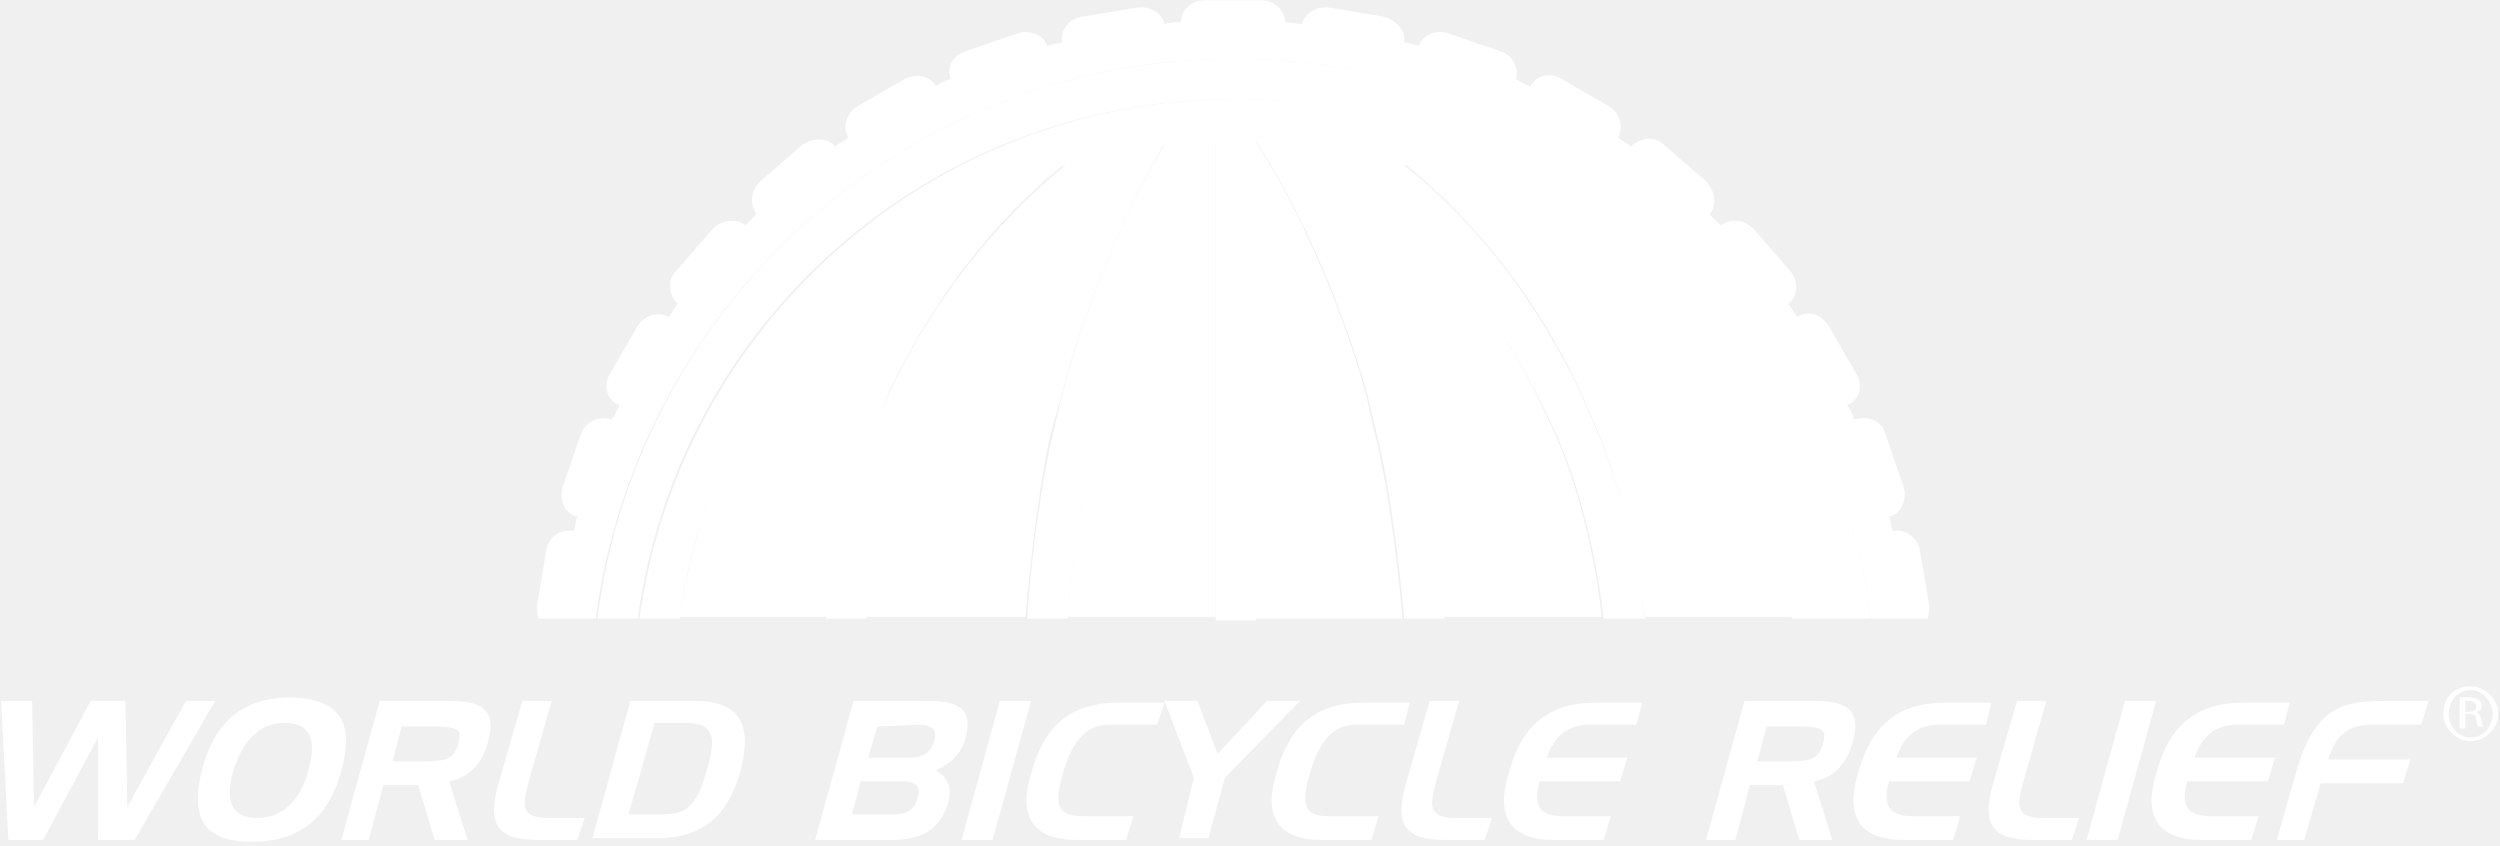
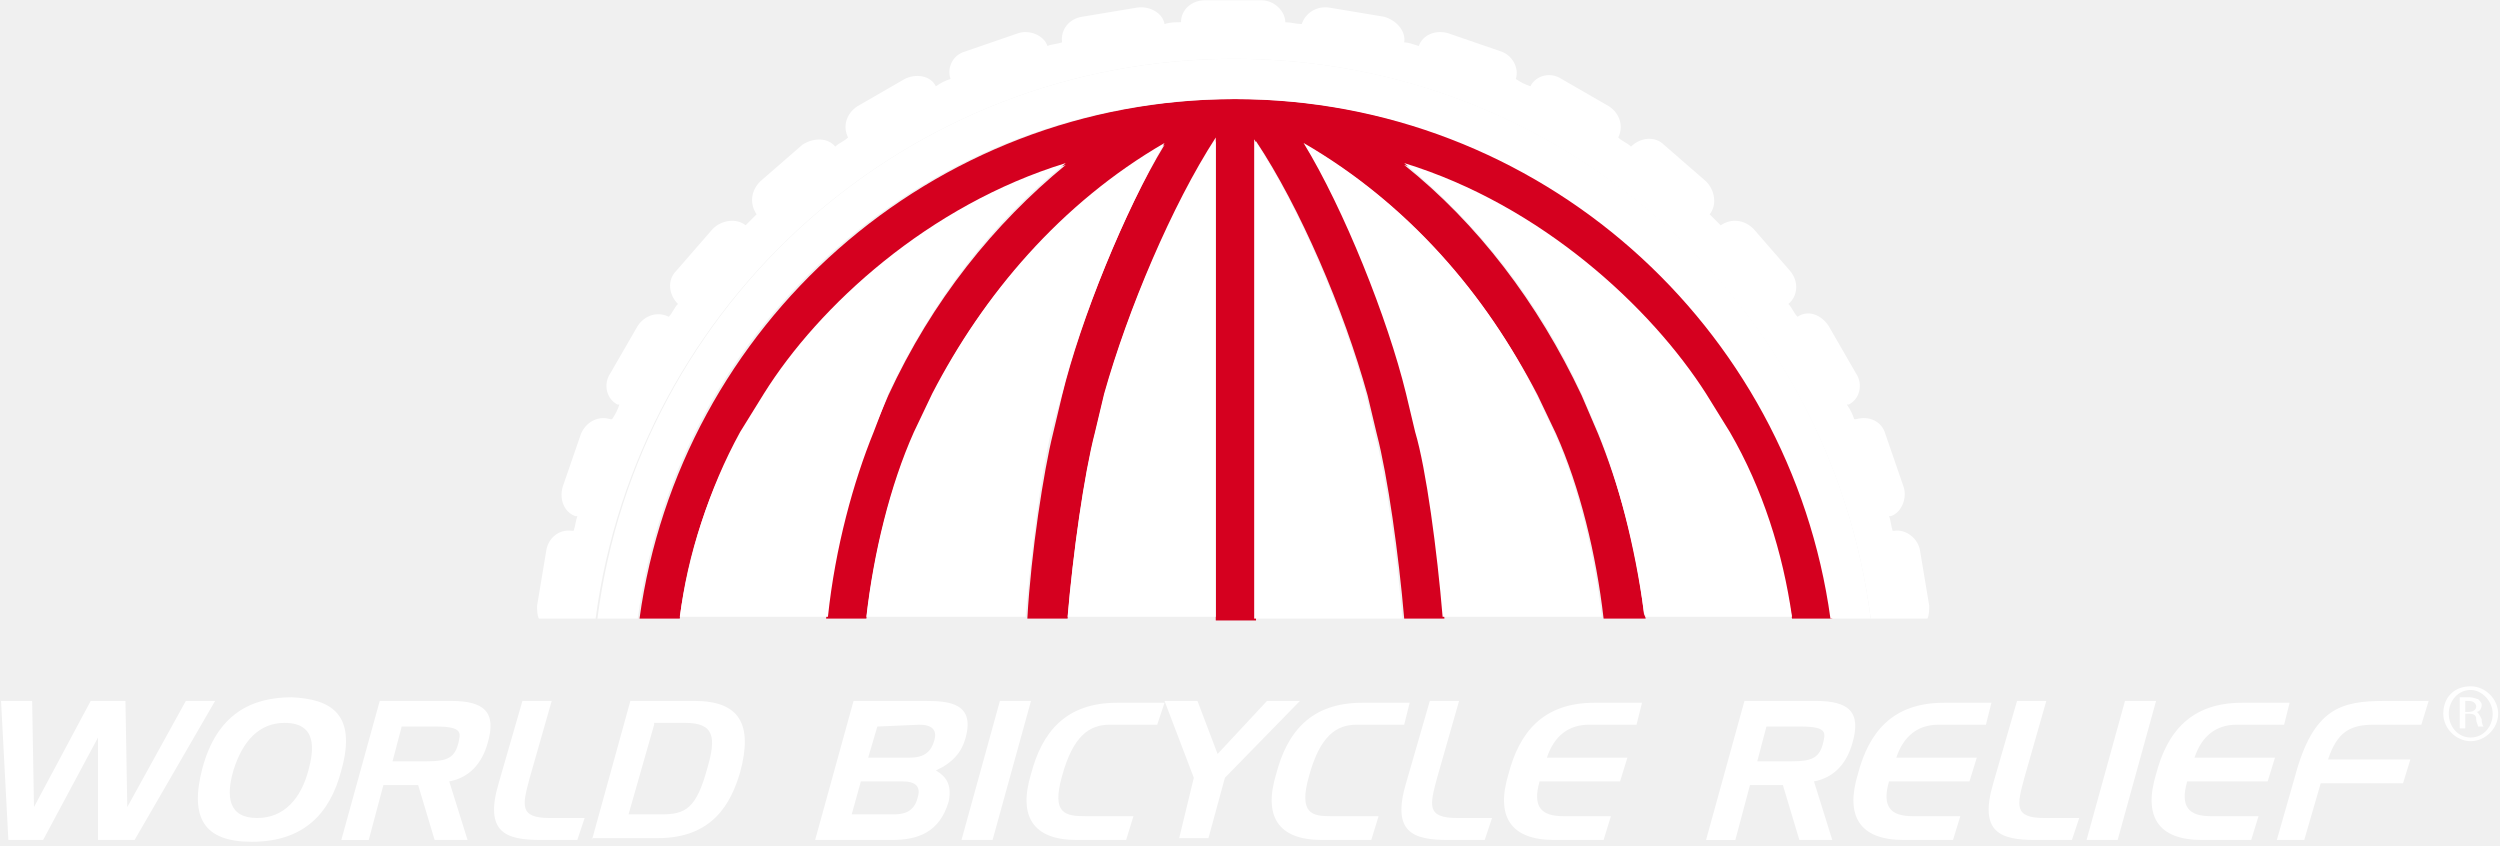
<svg xmlns="http://www.w3.org/2000/svg" width="399" height="135" viewBox="0 0 399 135">
-   <g transform="translate(-1 -2)" fill="#ffffff" fill-rule="evenodd">
+   <g transform="translate(-1 -2)" fill="#d5001f" fill-rule="evenodd">
    <path d="M119.124 71.24l3.796-6.13c8.759-13.723 26.277-30.074 48.175-36.789-11.387 9.343-21.314 21.606-28.321 36.788l-2.628 6.132c-3.212 8.175-6.131 18.686-7.3 29.489h6.424c1.168-10.22 3.796-21.022 7.591-29.49l2.92-6.13c7.883-15.767 20.438-30.365 37.08-40-6.423 10.51-13.43 28.029-16.35 40l-1.46 6.13c-1.46 5.84-3.504 18.979-4.087 29.49h6.423c.876-10.511 2.628-22.774 4.38-29.49l1.46-6.13c3.795-13.723 10.802-30.074 17.81-40.584v76.496h6.423V24.526c7.007 10.51 14.014 26.86 17.81 40.583l1.46 6.132c1.752 6.715 3.504 19.27 4.38 29.489h6.423c-.876-10.511-2.628-23.65-4.38-29.49l-1.46-6.13c-2.92-11.971-9.927-29.49-16.35-40 16.642 9.635 28.905 24.233 37.08 40l2.92 6.13c3.796 8.468 6.423 19.27 7.591 29.49h6.716c0-.292-.292-.584-.292-.876-1.168-10.51-4.088-20.73-7.3-28.613l-2.627-6.132c-7.008-14.89-16.643-27.445-28.322-36.788 21.898 6.715 39.417 22.774 48.176 36.788l3.795 6.132c4.964 9.051 8.175 19.27 9.927 29.489h6.424c-6.424-47.007-46.424-82.92-95.183-82.92-48.759 0-88.759 36.205-95.182 82.92h6.423c1.168-10.22 4.672-20.438 9.635-29.49z" />
    <path d="M197.956 11.387c52.263 0 95.183 39.124 101.606 89.343h9.051c.292-.584.292-1.46.292-2.044l-1.46-8.759c-.292-2.044-2.336-3.504-4.087-3.212h-.292c-.292-.876-.292-1.751-.584-2.335h.292c1.752-.584 2.627-2.92 2.044-4.672l-2.92-8.467c-.584-2.044-2.628-2.92-4.672-2.336h-.292c-.292-.876-.584-1.46-1.168-2.336h.292c1.752-.876 2.336-3.211 1.168-4.963l-4.38-7.591c-1.167-1.752-3.211-2.628-4.963-1.46-.584-.584-.876-1.46-1.46-2.044 1.46-1.168 1.752-3.504.292-5.256l-5.84-6.715c-1.459-1.46-3.503-1.752-5.255-.584l-1.751-1.752c1.167-1.46.876-3.795-.584-5.255l-6.716-5.84c-1.46-1.46-3.795-1.167-5.255.292-.584-.583-1.46-.875-2.044-1.46.876-1.751.292-3.795-1.46-4.963l-7.591-4.38c-1.752-1.167-4.088-.583-4.964 1.168-.875-.292-1.46-.584-2.335-1.167.584-1.752-.584-3.796-2.336-4.38l-8.467-2.92c-2.044-.584-4.088.292-4.672 2.044-.876-.292-1.752-.584-2.336-.584.292-1.752-1.167-3.504-3.211-4.087l-8.76-1.46c-2.043-.292-3.795.876-4.379 2.627-.876 0-1.752-.292-2.628-.292 0-1.751-1.751-3.503-3.795-3.503h-9.051c-2.044 0-3.796 1.46-3.796 3.503-.876 0-1.752 0-2.628.292-.292-1.751-2.335-2.92-4.38-2.627l-8.758 1.46c-2.044.292-3.504 2.043-3.212 4.087-.876.292-1.752.292-2.336.584-.584-1.752-2.92-2.628-4.671-2.044l-8.468 2.92c-2.043.584-2.92 2.628-2.335 4.38-.876.292-1.46.583-2.336 1.167-.876-1.751-3.212-2.043-4.964-1.167l-7.59 4.38c-1.753 1.167-2.337 3.21-1.46 4.963-.585.584-1.46.876-2.044 1.46-1.168-1.46-3.504-1.46-5.256-.293l-6.715 5.84c-1.46 1.46-1.752 3.504-.584 5.255L120 37.956c-1.46-1.168-3.796-.876-5.255.584l-5.84 6.715c-1.46 1.46-1.168 3.796.292 5.256-.584.584-.876 1.46-1.46 2.044-1.752-.876-3.795-.292-4.963 1.46l-4.38 7.59c-1.168 1.753-.584 4.088 1.168 4.964h.292c-.292.876-.584 1.46-1.168 2.336h-.292c-1.752-.584-3.795.292-4.671 2.336l-2.92 8.467c-.584 2.044.292 4.088 2.044 4.672h.292c-.292.875-.292 1.46-.584 2.335h-.292c-2.044-.292-3.796 1.168-4.088 3.212l-1.46 8.76c0 .583 0 1.459.292 2.043h9.051c6.716-50.511 49.927-89.343 101.898-89.343z" fill="#ffffff" fill-rule="nonzero" />
    <path d="M197.956 11.387c-52.263 0-95.182 39.124-101.606 89.343h6.424c6.423-47.007 46.423-82.92 95.182-82.92 48.76 0 88.76 36.205 95.183 82.92h6.423c-6.423-50.511-49.343-89.343-101.606-89.343z" fill="#ffffff" fill-rule="nonzero" />
    <path d="M177.226 64.818l-1.46 6.13c-1.751 6.716-3.503 19.271-4.38 29.49h23.65V23.942c-7.007 10.803-14.014 27.445-17.81 40.876zm41.752 0c-3.796-13.723-10.803-30.073-17.81-40.584v76.496h23.65c-.876-10.511-2.628-22.774-4.38-29.49l-1.46-6.422zm27.153 0c-7.883-15.767-20.438-30.365-37.08-40 6.423 10.51 13.43 28.029 16.35 40l1.46 6.13c1.752 5.84 3.504 18.979 4.38 29.49h25.401c-1.168-10.219-3.795-21.022-7.59-29.49l-2.92-6.13z" fill="#ffffff" fill-rule="nonzero" />
    <path d="M273.285 64.818c-8.76-13.723-26.278-30.073-48.176-36.789 11.387 9.343 21.314 21.606 28.322 36.789l2.627 6.13c3.212 7.884 5.84 18.103 7.3 28.614 0 .292.292.584.292.876h23.357c-1.46-10.219-4.671-20.438-9.927-29.49l-3.795-6.13zm-102.774 0c2.92-11.971 10.219-29.49 16.35-40-16.642 9.635-28.905 24.233-37.08 40l-2.92 6.13c-3.795 8.468-6.423 19.271-7.59 29.49h25.4c.876-10.511 2.628-23.65 4.088-29.49l1.752-6.13z" fill="#ffffff" fill-rule="nonzero" />
    <path d="M142.774 64.818c7.007-14.891 16.642-27.446 28.32-36.789-21.897 6.716-39.415 22.774-48.174 36.789l-3.796 6.13c-4.963 9.052-8.175 19.271-9.635 29.49h23.65c1.168-11.095 4.087-21.606 7.299-29.49l2.336-6.13z" fill="#ffffff" fill-rule="nonzero" />
    <path fill="#ffffff" fill-rule="nonzero" d="M2.336 136.058L1.168 113.869 6.131 113.869 6.423 130.803 15.474 113.869 21.022 113.869 21.314 130.803 30.657 113.869 35.328 113.869 22.482 136.058 16.642 136.058 16.642 119.708 7.883 136.058z" />
    <path d="M55.474 124.964c-1.751 6.715-5.839 11.386-14.306 11.386-7.591 0-9.927-3.795-7.883-11.678 2.335-8.76 7.883-11.387 14.306-11.387 5.84.292 10.511 2.335 7.883 11.679zm-13.43 7.59c4.38 0 7.007-3.21 8.175-7.59.876-3.212 1.46-7.592-3.796-7.592-4.087 0-6.715 2.92-8.175 7.592-1.168 4.087-.876 7.59 3.796 7.59zm13.43 3.504l6.132-22.19h11.387c5.255 0 7.299 1.752 5.84 6.716-.877 3.212-2.92 5.547-6.132 6.131l2.92 9.343h-5.256l-2.628-8.759H62.19l-2.336 8.76h-4.38zm9.635-18.102l-1.46 5.548h5.548c3.212 0 4.38-.584 4.964-2.92.292-1.46.875-2.628-3.504-2.628h-5.548zm28.03 18.102h-5.84c-5.547 0-9.05-1.167-6.715-9.05l3.796-13.14h4.671l-3.504 12.263c-1.167 4.38-1.751 6.424 3.212 6.424h5.548l-1.168 3.503zm2.335 0l6.132-22.19h10.219c7.3 0 9.343 3.796 7.3 11.387-1.46 4.964-4.38 10.511-13.14 10.511h-10.51v.292zm9.927-18.394l-4.087 14.307h5.255c3.796 0 5.548-.876 7.3-7.3 1.46-4.963 1.167-7.299-3.504-7.299h-4.964v.292zm25.694 18.394l6.131-22.19h11.387c3.796 0 8.175.293 6.423 6.132-.583 2.044-2.043 3.796-4.671 4.964 1.46.875 2.628 2.043 2.044 4.963-1.46 4.964-4.964 6.131-9.051 6.131h-12.263zm9.927-18.102l-1.46 4.964h6.715c1.752 0 3.212-.584 3.796-2.628.584-1.752-.292-2.628-2.336-2.628l-6.715.292zm-4.088 14.015h6.716c1.46 0 3.211-.292 3.795-2.628.584-1.752-.292-2.628-2.336-2.628h-6.715l-1.46 5.256z" fill="#ffffff" fill-rule="nonzero" />
    <path fill="#ffffff" fill-rule="nonzero" d="M165.547 113.869L159.416 136.058 154.453 136.058 160.584 113.869z" />
    <path d="M185.693 117.664h-7.59c-3.212 0-5.84 1.752-7.592 8.175-1.752 6.132.584 6.424 3.796 6.424h7.59l-1.167 3.795h-7.883c-7.008 0-9.343-3.795-7.3-10.51 1.752-6.716 5.548-11.387 13.723-11.387h7.591l-1.168 3.503z" fill="#ffffff" fill-rule="nonzero" />
    <path fill="#ffffff" fill-rule="nonzero" d="M191.533 126.131L186.861 113.869 192.117 113.869 195.328 122.336 203.212 113.869 208.467 113.869 196.496 126.131 193.869 135.766 189.197 135.766z" />
    <path d="M225.11 117.664h-7.592c-3.211 0-5.84 1.752-7.591 8.175-1.752 6.132.584 6.424 3.504 6.424h7.59l-1.167 3.795h-7.883c-7.007 0-9.343-3.795-7.3-10.51 1.752-6.716 5.548-11.387 13.723-11.387h7.591l-.876 3.503zm12.846 18.394h-5.84c-5.547 0-9.05-1.167-6.715-9.05l3.796-13.14h4.672l-3.504 12.263c-1.168 4.38-1.752 6.424 3.212 6.424h5.547l-1.168 3.503zm24.234-18.394h-7.591c-3.212 0-5.548 1.752-6.716 5.256h12.847l-1.168 3.795h-12.847c-1.168 4.088.292 5.548 3.796 5.548h7.591l-1.168 3.795h-7.883c-7.007 0-9.343-3.795-7.3-10.51 1.753-6.716 5.548-11.387 13.723-11.387h7.592l-.876 3.503zm11.095 18.394l6.131-22.19h11.387c5.255 0 7.3 1.752 5.84 6.716-.877 3.212-2.92 5.547-6.132 6.131l2.92 9.343h-5.256l-2.628-8.759h-5.255l-2.336 8.76h-4.671zm9.635-18.102l-1.46 5.548h5.547c3.212 0 4.38-.584 4.964-2.92.292-1.46.876-2.628-3.504-2.628h-5.547zm35.036-.292h-7.591c-3.212 0-5.547 1.752-6.715 5.256h12.846l-1.168 3.795h-12.846c-1.168 4.088.292 5.548 3.795 5.548h7.592l-1.168 3.795h-7.883c-7.008 0-9.344-3.795-7.3-10.51 1.752-6.716 5.548-11.387 13.723-11.387h7.591l-.876 3.503zm13.723 18.394h-5.84c-5.547 0-9.05-1.167-6.715-9.05l3.796-13.14h4.671l-3.503 12.263c-1.168 4.38-1.752 6.424 3.211 6.424h5.548l-1.168 3.503z" fill="#ffffff" fill-rule="nonzero" />
    <path fill="#ffffff" fill-rule="nonzero" d="M345.109 113.869L338.978 136.058 334.015 136.058 340.146 113.869z" />
    <path d="M365.547 117.664h-7.59c-3.212 0-5.548 1.752-6.716 5.256h12.847l-1.168 3.795h-12.847c-1.168 4.088.292 5.548 3.796 5.548h7.59l-1.167 3.795h-7.883c-7.008 0-9.343-3.795-7.3-10.51 1.752-6.716 5.548-11.387 13.723-11.387h7.591l-.876 3.503zm-1.167 18.394l2.92-10.219c2.919-10.803 7.299-11.97 14.306-11.97h7.007l-1.168 3.795h-7.591c-3.796 0-5.84 1.168-7.3 5.548h13.14l-1.168 3.795h-13.14l-2.627 9.051h-4.38zm30.948-24.525c2.336 0 4.38 2.044 4.38 4.38 0 2.335-2.044 4.379-4.38 4.379-2.335 0-4.38-2.044-4.38-4.38 0-2.627 1.753-4.38 4.38-4.38zm0 .584c-2.043 0-3.503 1.752-3.503 3.795 0 2.044 1.46 3.796 3.503 3.796 2.044 0 3.504-1.752 3.504-3.796 0-2.043-1.752-3.795-3.504-3.795zm-.875 6.131h-.876v-4.963h1.46c.875 0 1.167.292 1.46.292.291.292.583.584.583.876 0 .583-.292 1.167-.876 1.167.292 0 .584.584.876 1.168 0 .876.292 1.168.292 1.168h-.876c0-.292-.292-.584-.292-1.168s-.292-.876-1.168-.876h-.583v2.336zm0-2.628h.583c.584 0 1.168-.292 1.168-.875 0-.292-.292-.876-1.168-.876h-.583v1.751z" fill="#ffffff" fill-rule="nonzero" />
  </g>
</svg>
